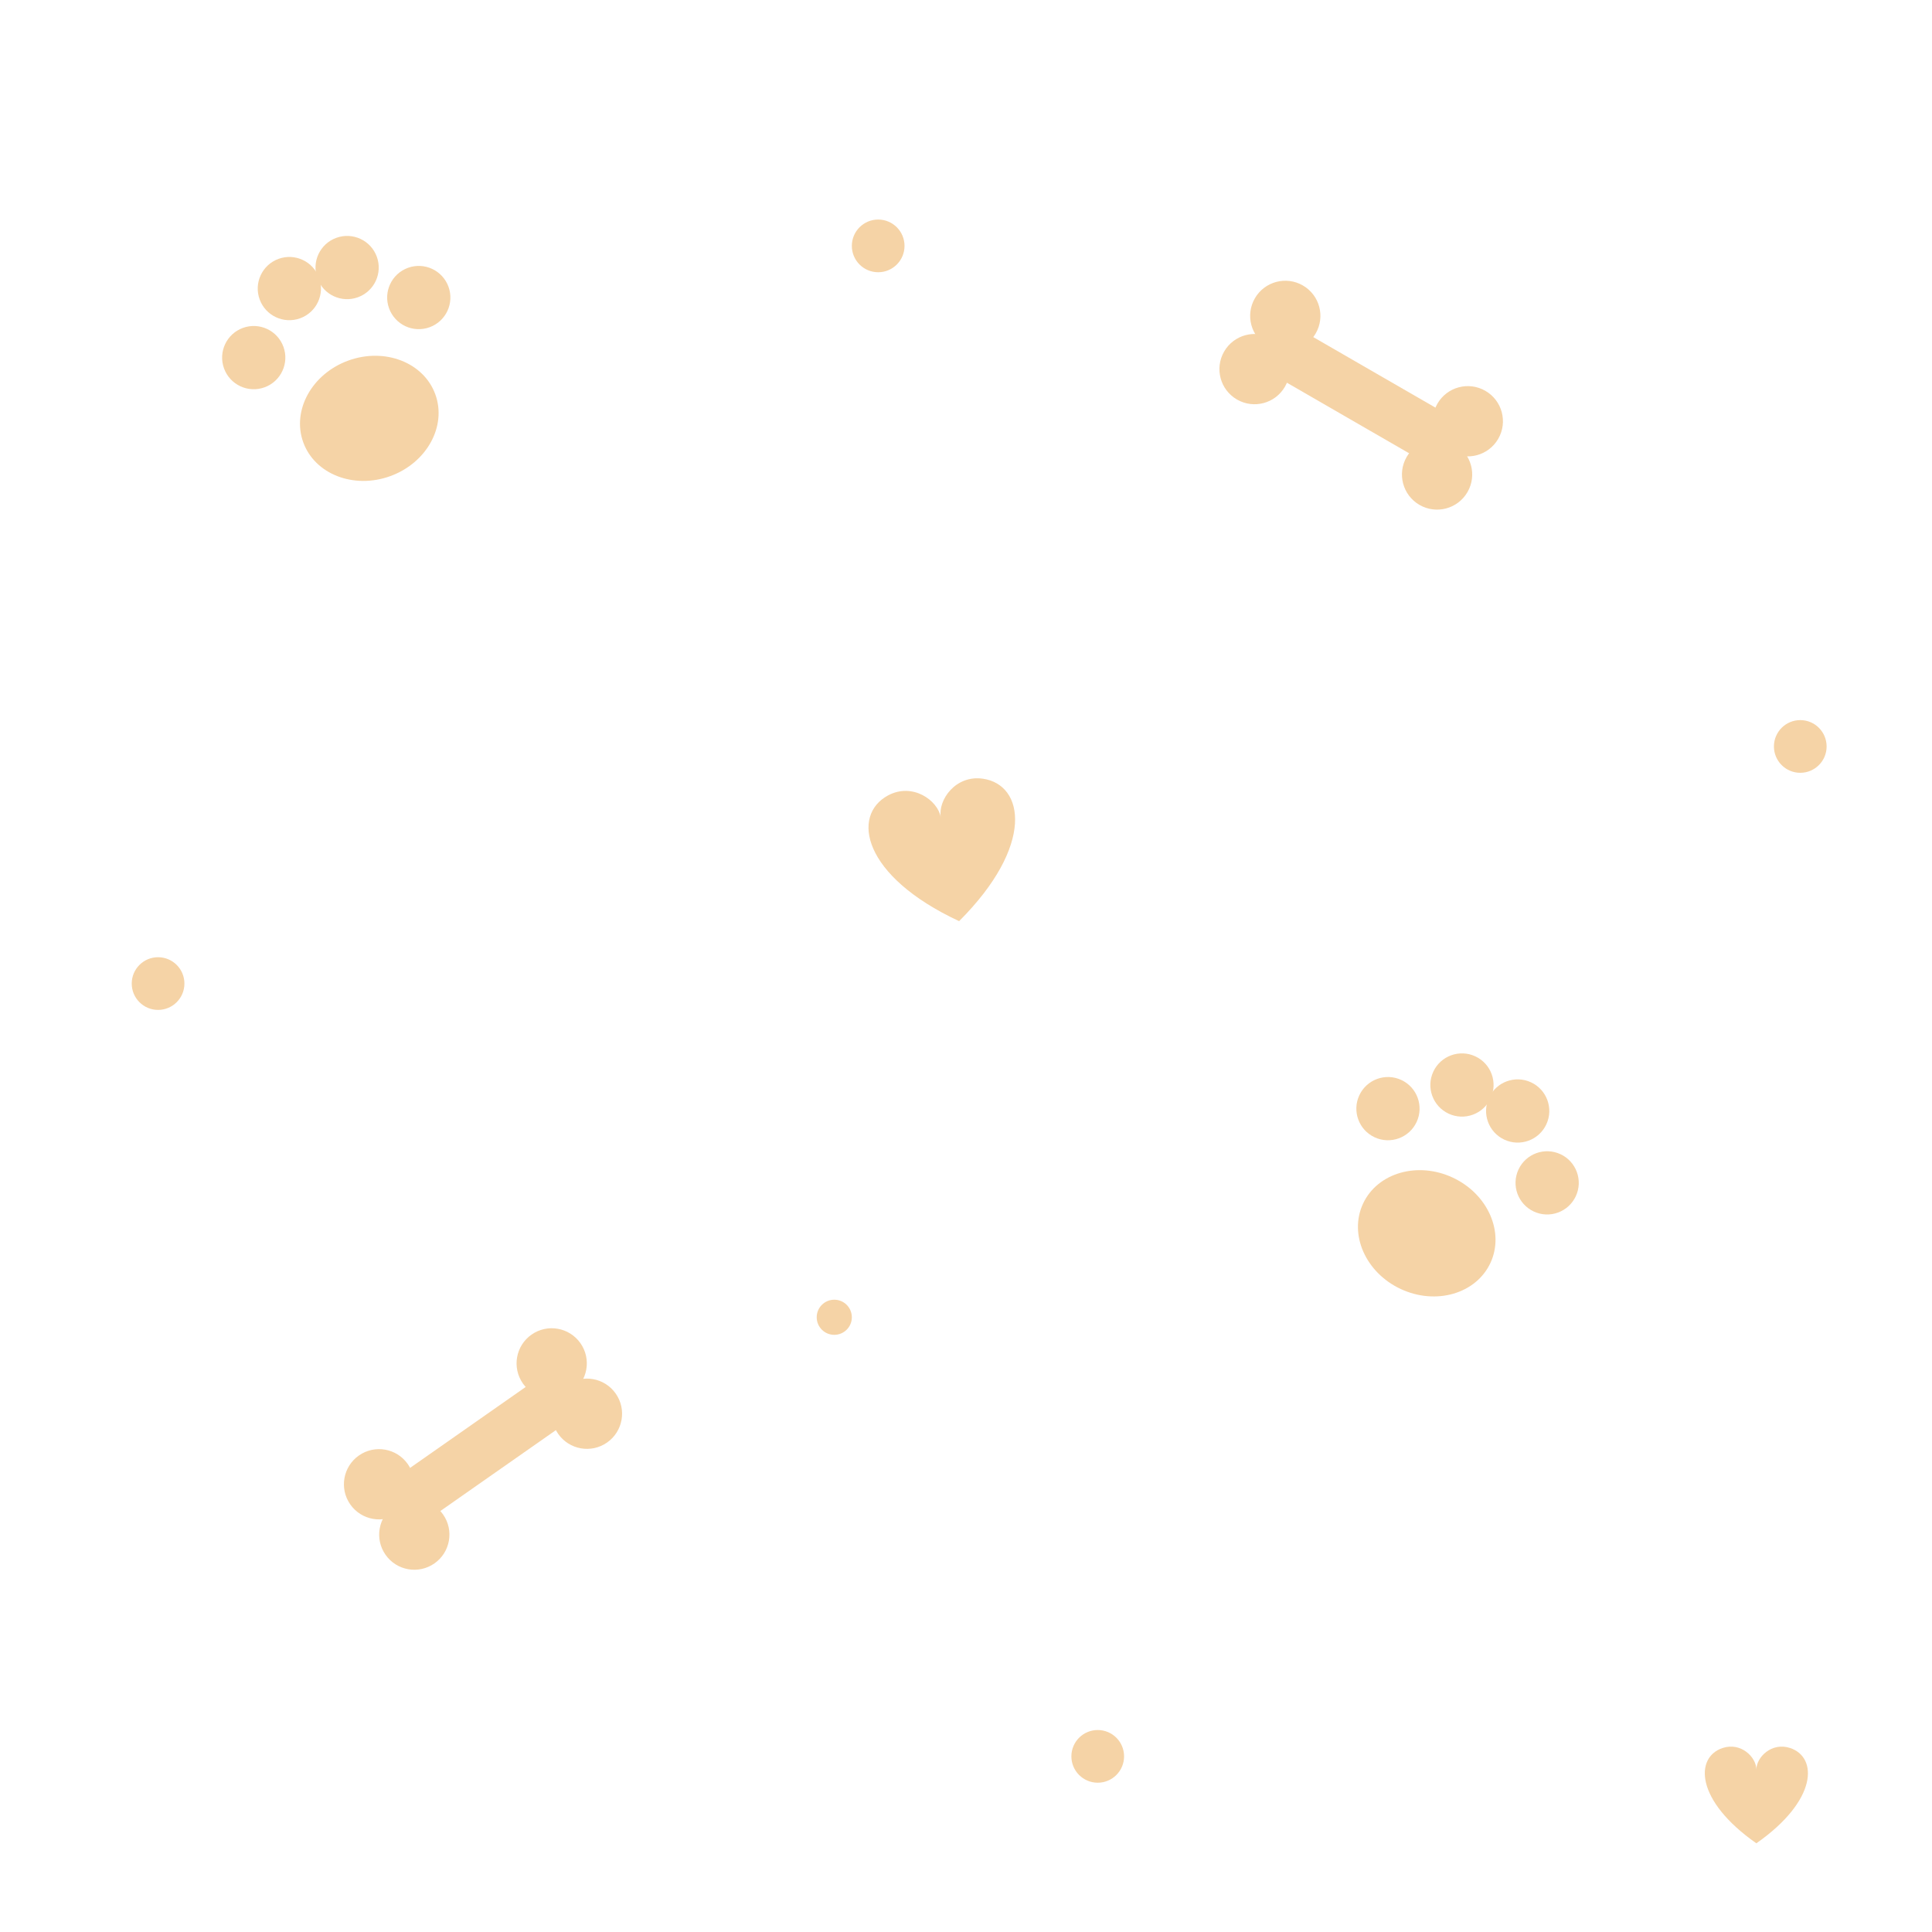
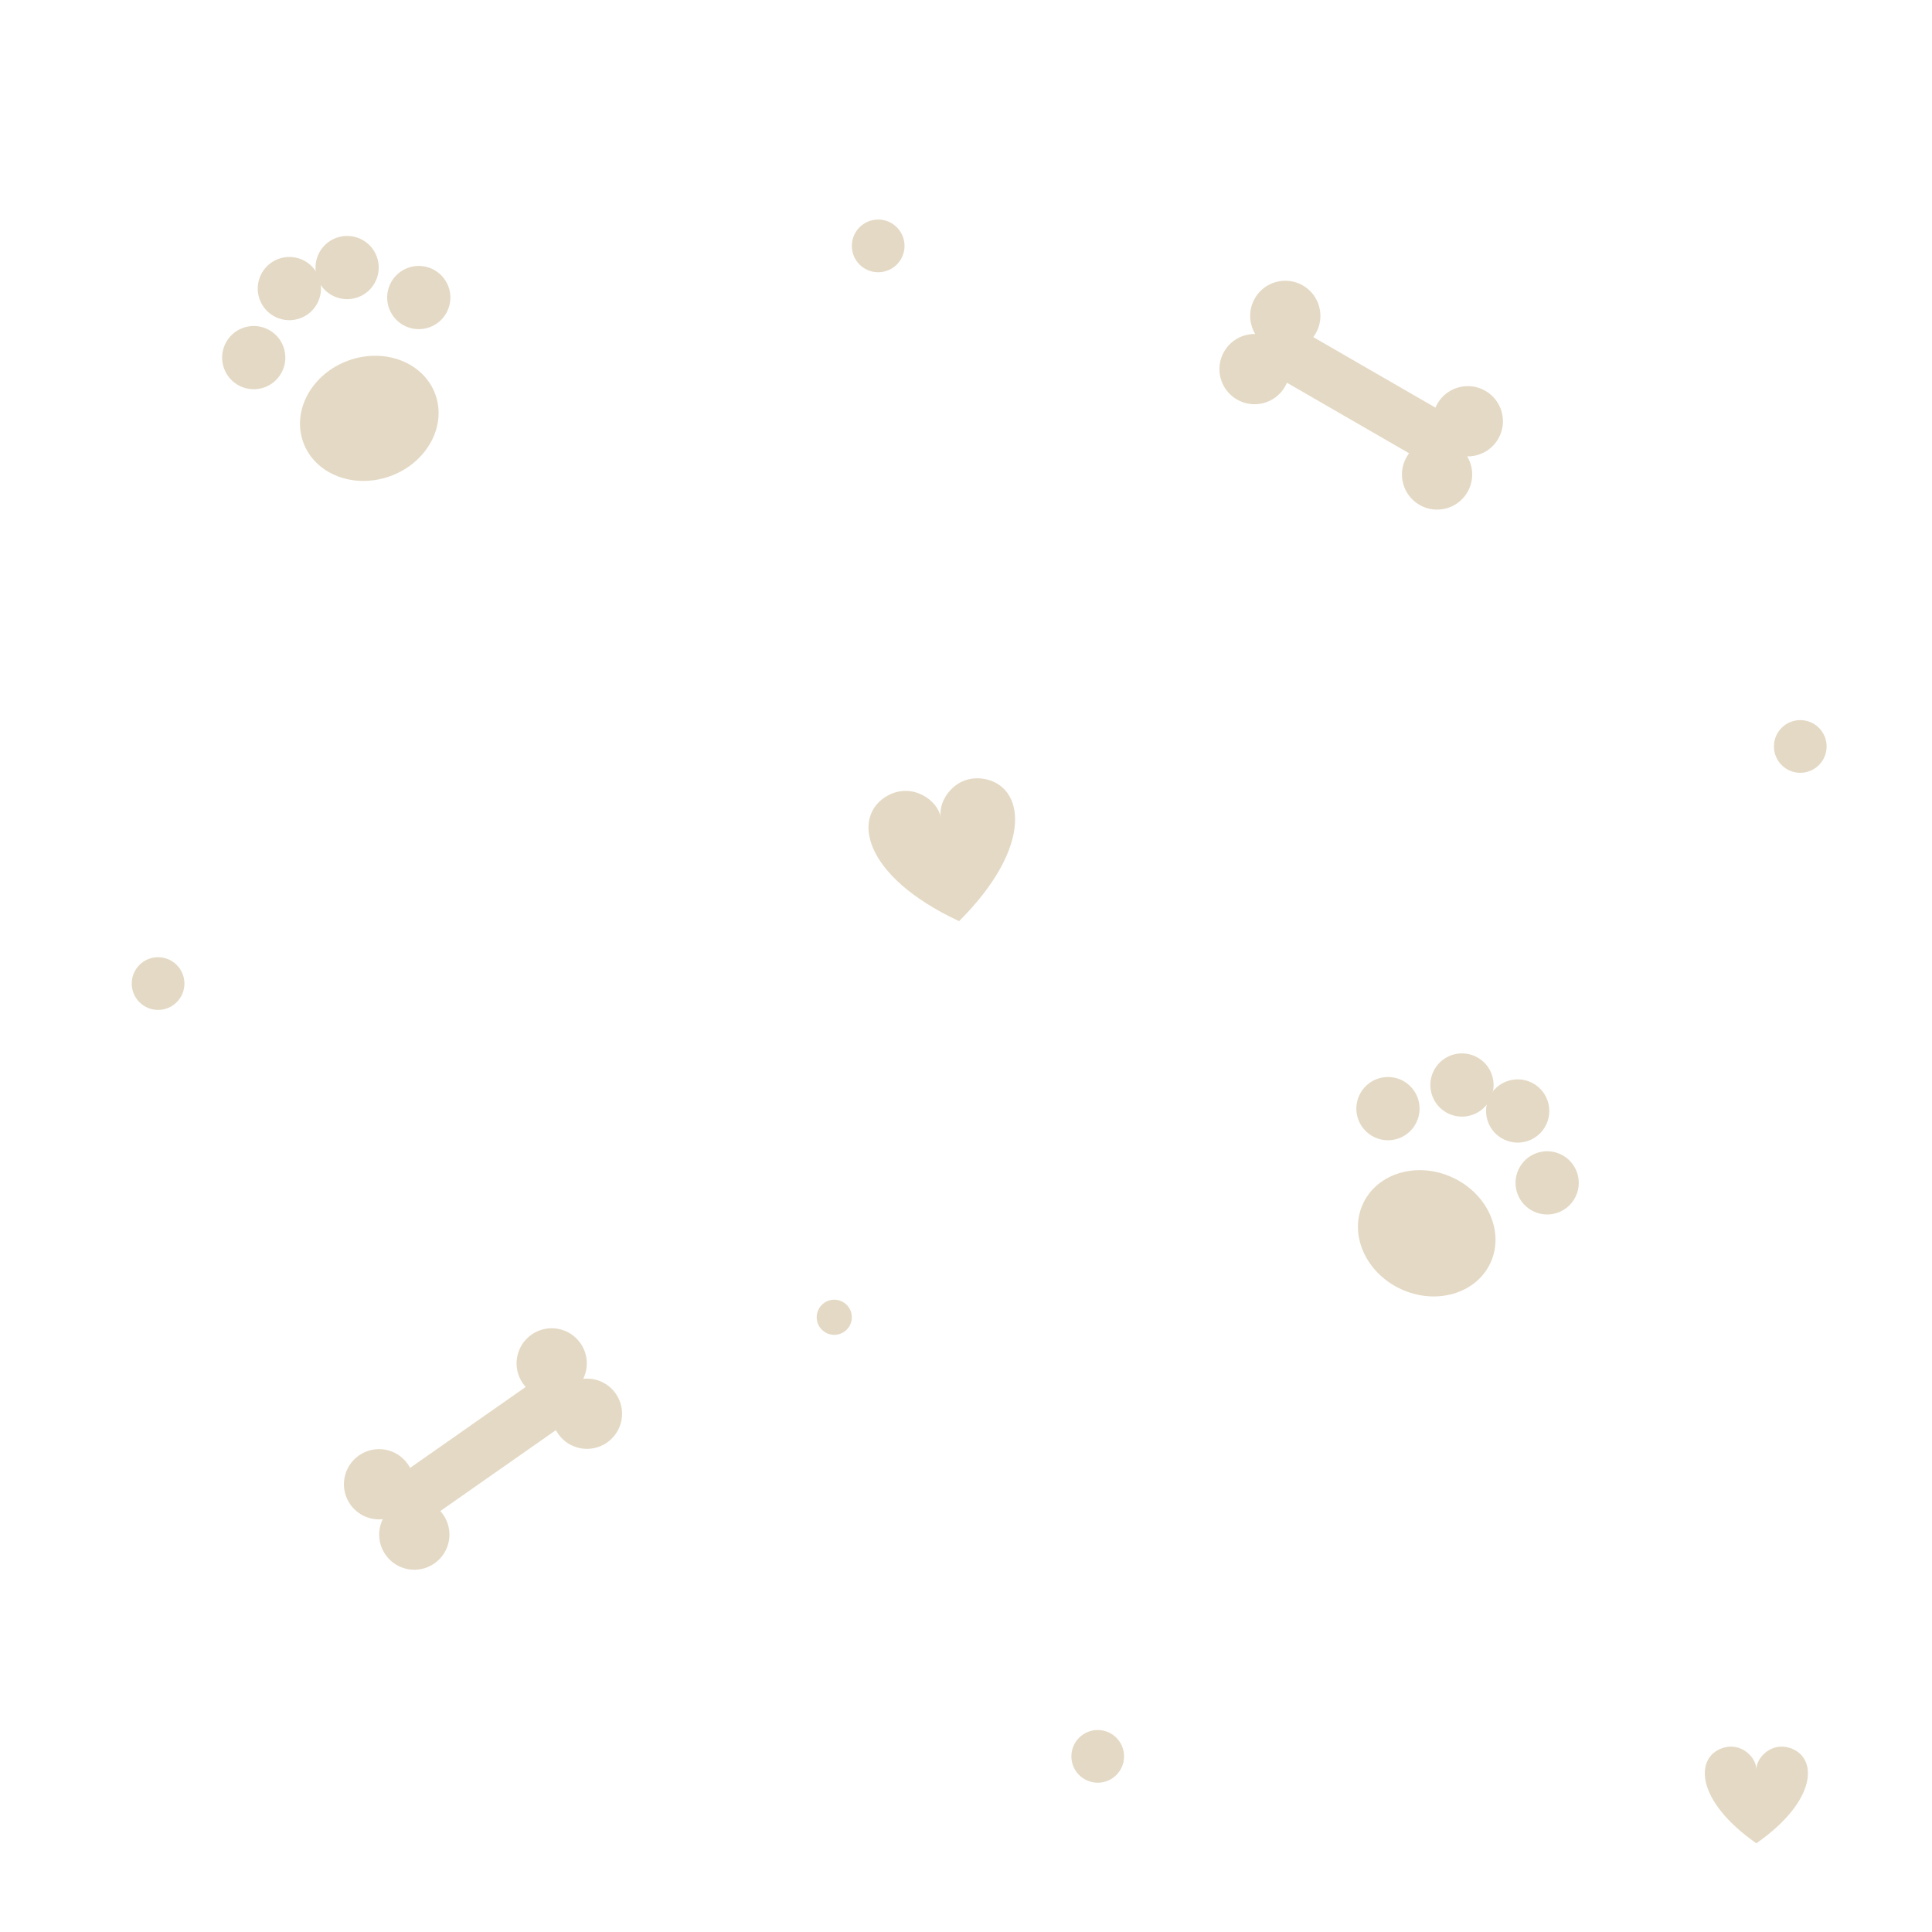
<svg xmlns="http://www.w3.org/2000/svg" width="220" height="220" viewBox="0 0 220 220">
  <defs>
    <g id="huella">
      <ellipse cx="0" cy="6" rx="8" ry="7" />
      <circle cx="-10" cy="-5" r="3.6" />
      <circle cx="-3.5" cy="-11" r="3.6" />
      <circle cx="3.5" cy="-11" r="3.6" />
      <circle cx="10" cy="-5" r="3.6" />
    </g>
    <g id="hueso">
      <rect x="-11" y="-3" width="22" height="6" rx="2" />
      <circle cx="-12" cy="-3.5" r="4" />
      <circle cx="-12" cy="3.5" r="4" />
      <circle cx="12" cy="-3.5" r="4" />
      <circle cx="12" cy="3.5" r="4" />
    </g>
    <path id="corazon" d="M0 7 C-10 0 -10 -7 -5.5 -8.5 C-2.5 -9.5 0 -7 0 -5 C0 -7 2.5 -9.5 5.5 -8.5 C10 -7 10 0 0 7 Z" />
  </defs>
-   <g fill="#f5d3a6">
+   <g fill="#e4d9c4">
    <use href="#huella" transform="translate(40 42) rotate(-20)" />
    <use href="#huella" transform="translate(165 135) rotate(25)" />
    <use href="#hueso" transform="translate(155 45) rotate(30)" />
    <use href="#hueso" transform="translate(55 165) rotate(-35)" />
    <use href="#corazon" transform="translate(108 98) rotate(-10)" />
    <use href="#corazon" transform="translate(200 205) scale(0.7)" />
    <circle cx="100" cy="28" r="3" />
    <circle cx="205" cy="85" r="3" />
    <circle cx="18" cy="112" r="3" />
    <circle cx="125" cy="200" r="3" />
    <circle cx="95" cy="150" r="2" />
  </g>
</svg>
